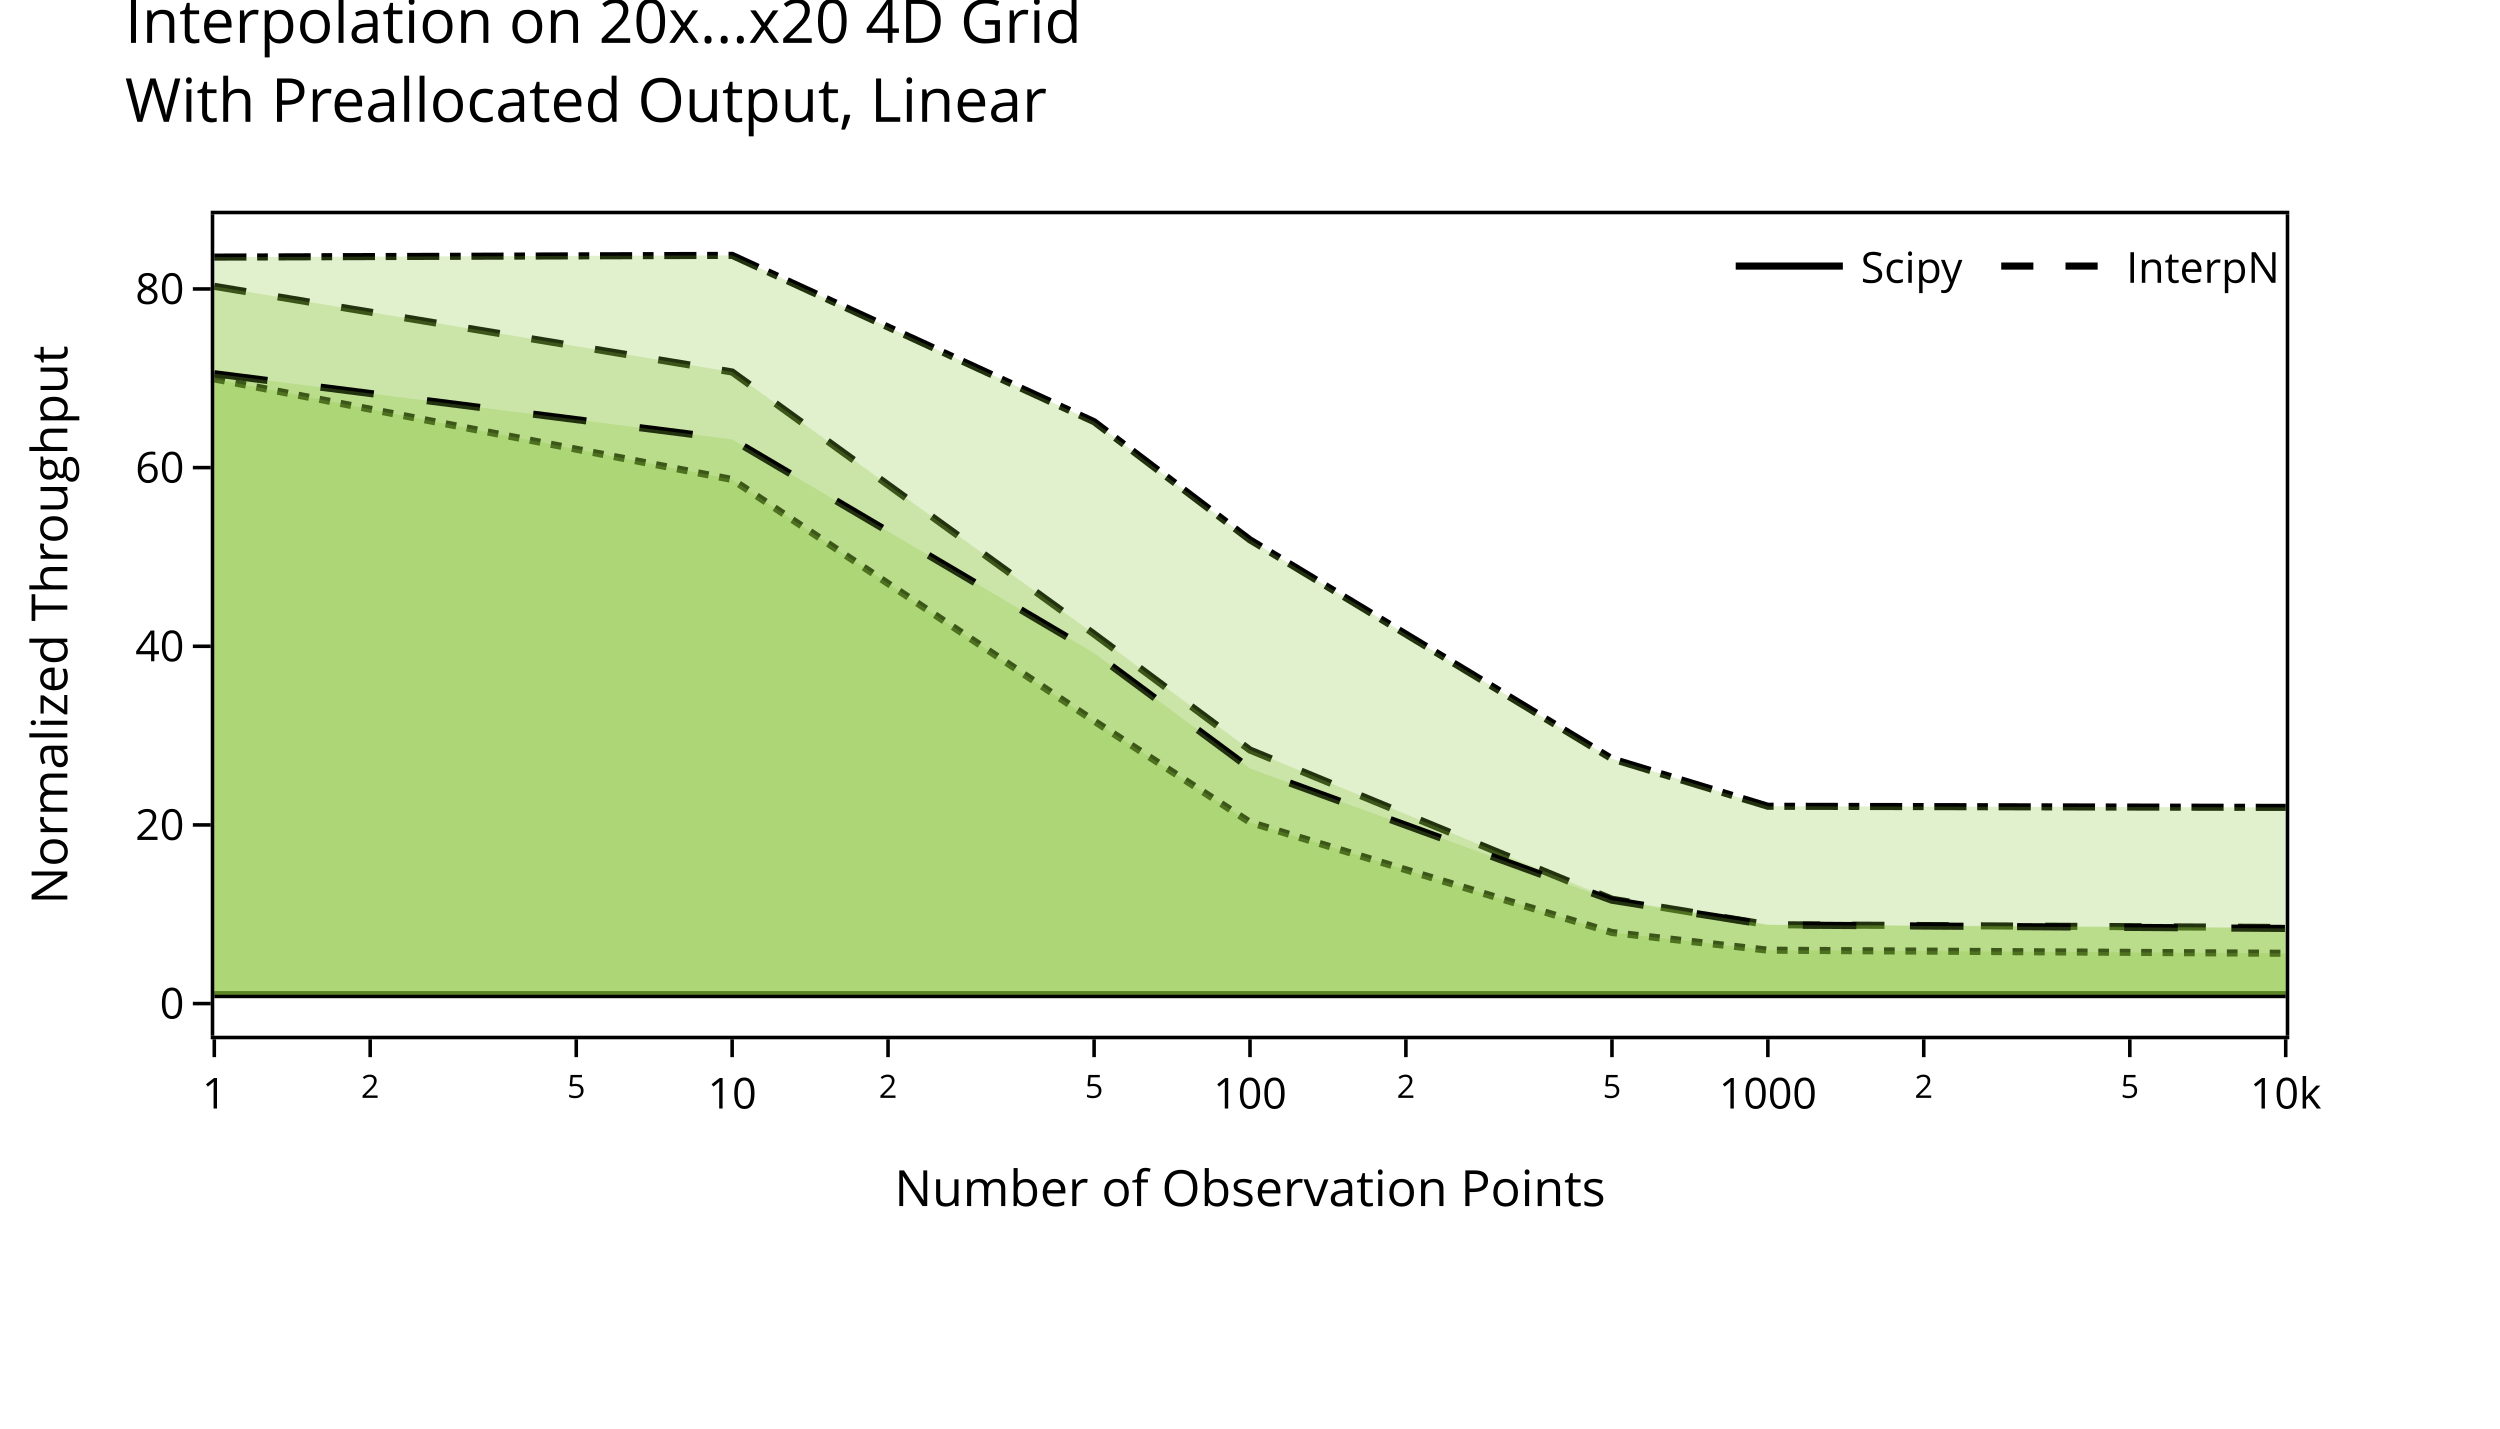
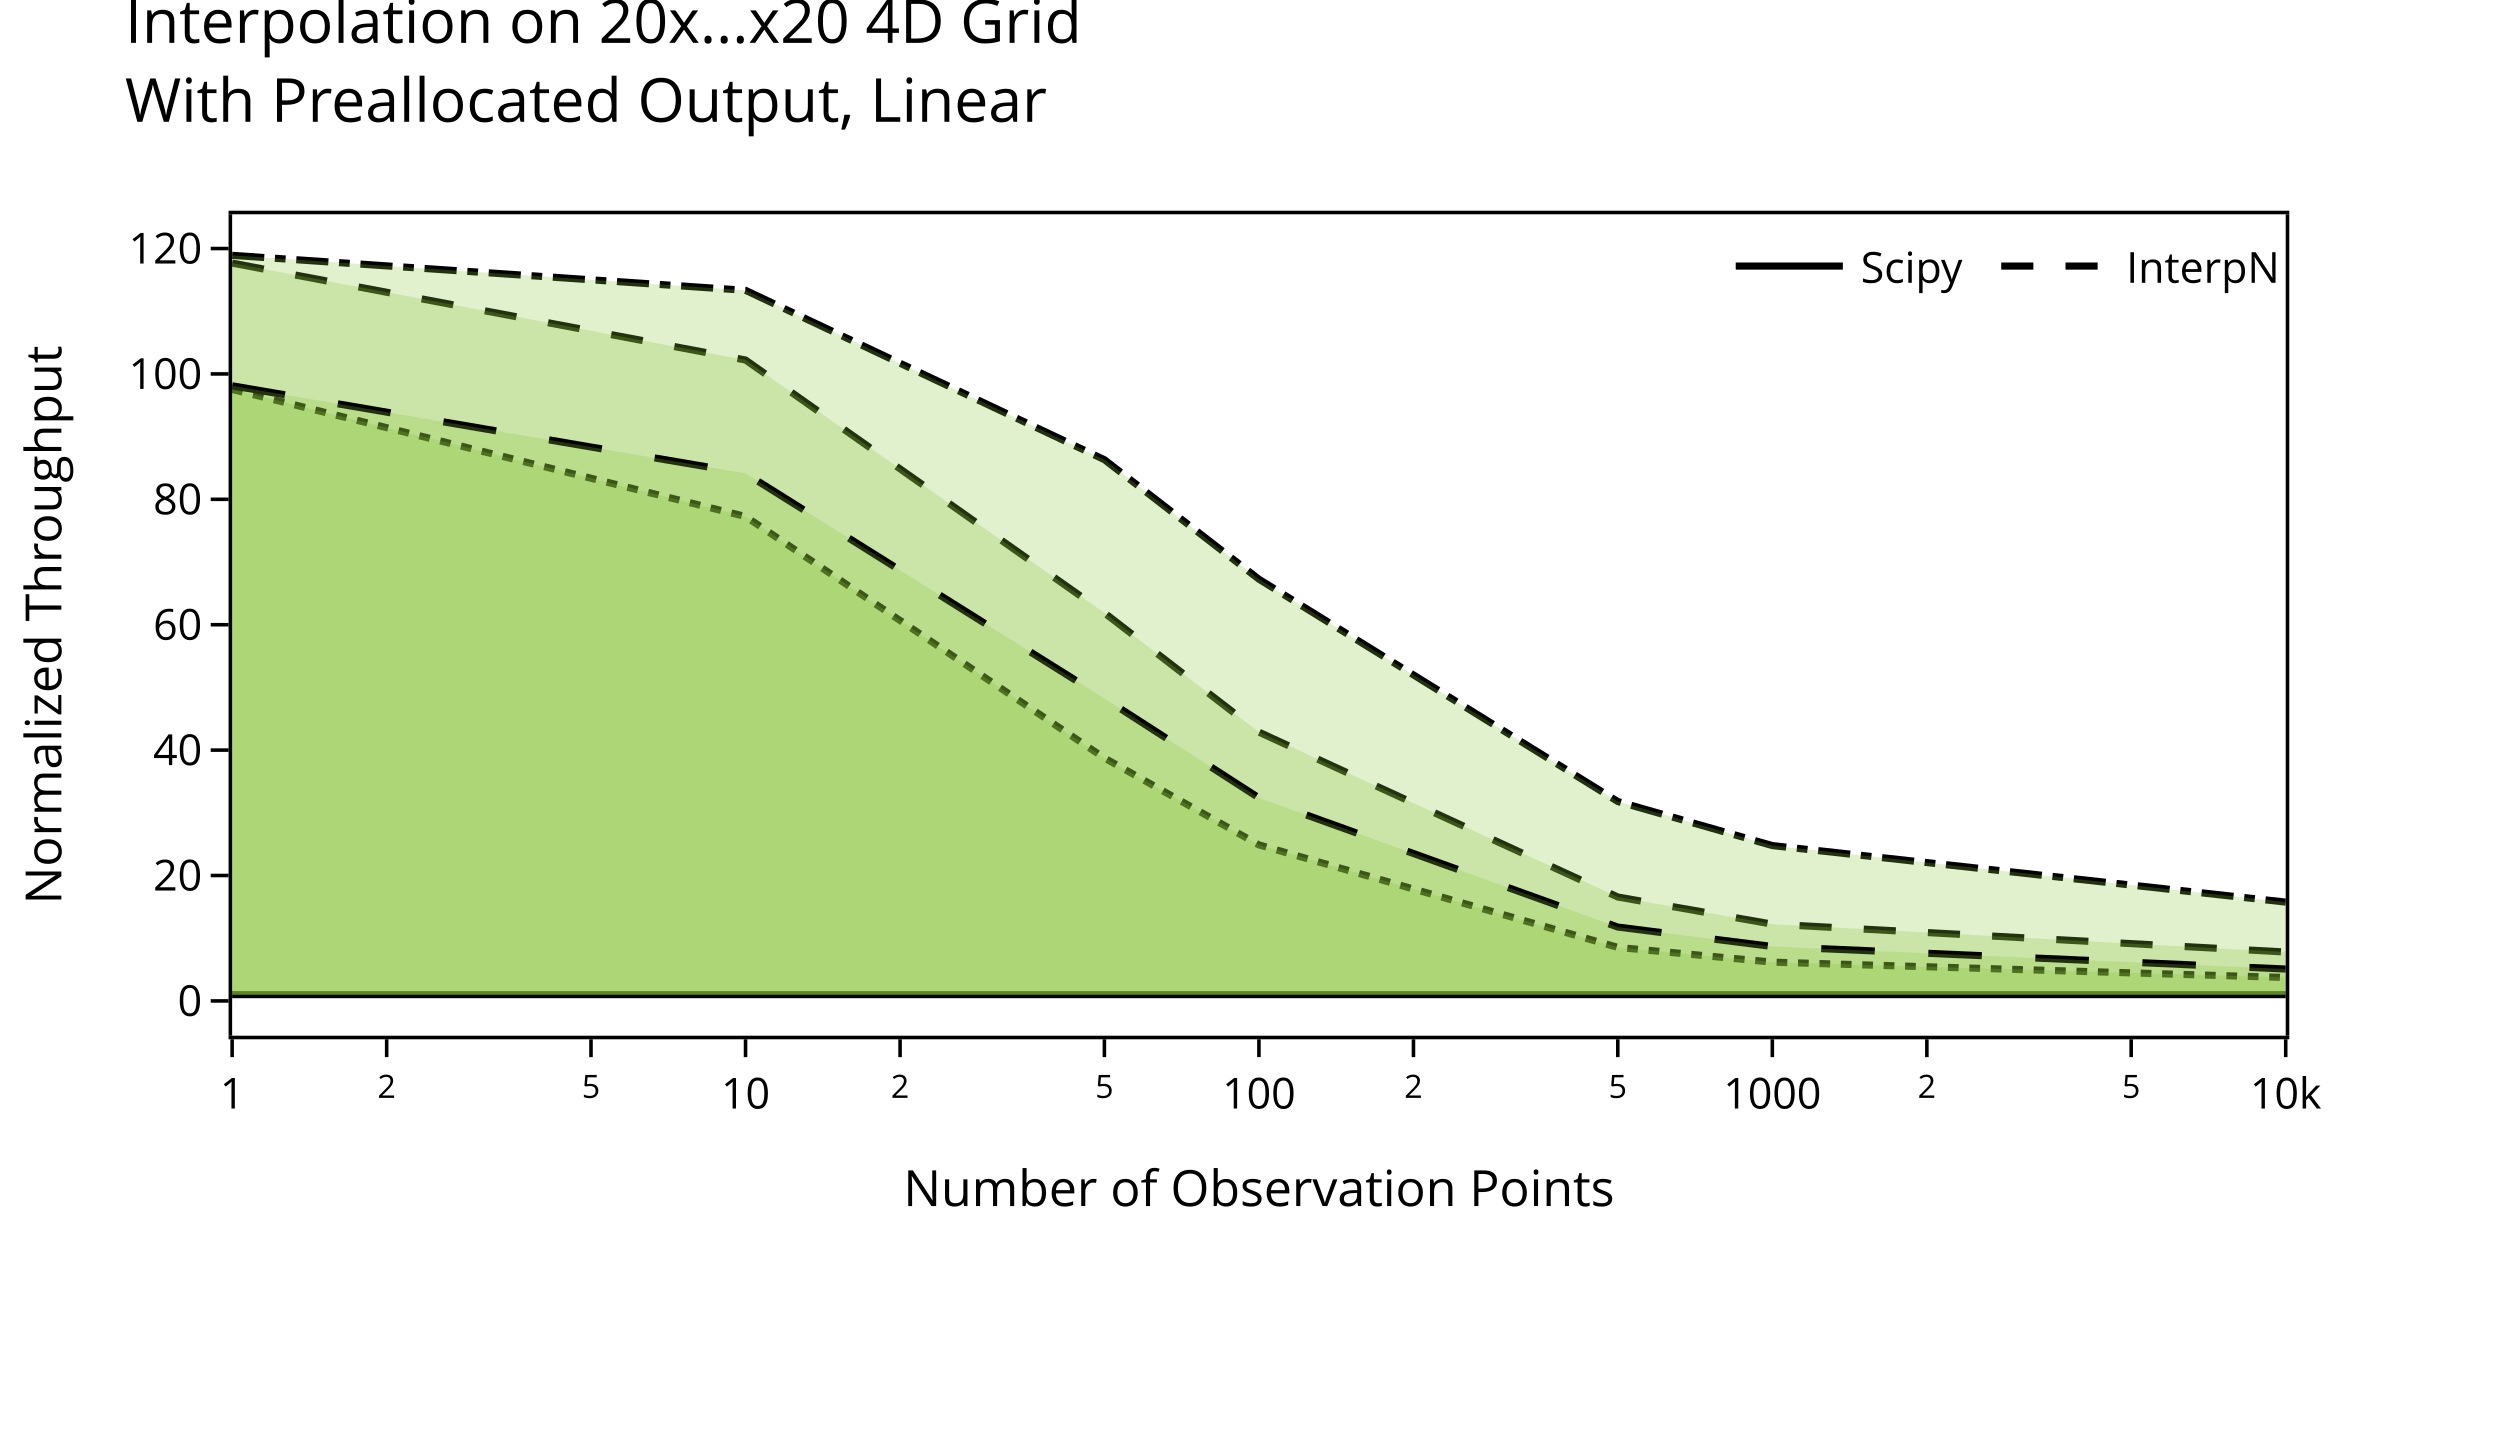
<svg xmlns="http://www.w3.org/2000/svg" class="main-svg" width="700" height="400" style="" viewBox="0 0 700 400">
  <rect x="0" y="0" width="700" height="400" style="fill: rgb(0, 0, 0); fill-opacity: 0;" />
-   <defs id="defs-977f2a">
+   <defs id="defs-97a264">
    <g class="clips">
-       <clipPath id="clip977f2axyplot" class="plotclip">
-         <rect width="580" height="230" />
+       <clipPath id="clip97a264xyplot" class="plotclip">
+         <rect width="575" height="230" />
      </clipPath>
-       <clipPath class="axesclip" id="clip977f2ax">
-         <rect x="60" y="0" width="580" height="400" />
+       <clipPath class="axesclip" id="clip97a264x">
+         <rect x="65" y="0" width="575" height="400" />
      </clipPath>
-       <clipPath class="axesclip" id="clip977f2ay">
+       <clipPath class="axesclip" id="clip97a264y">
        <rect x="0" y="60" width="700" height="230" />
      </clipPath>
-       <clipPath class="axesclip" id="clip977f2axy">
-         <rect x="60" y="60" width="580" height="230" />
+       <clipPath class="axesclip" id="clip97a264xy">
+         <rect x="65" y="60" width="575" height="230" />
      </clipPath>
    </g>
    <g class="gradients" />
    <g class="patterns" />
  </defs>
  <g class="bglayer">
-     <rect class="bg" x="60" y="60" width="580" height="230" style="fill: rgb(0, 0, 0); fill-opacity: 0; stroke-width: 0;" />
+     <rect class="bg" x="65" y="60" width="575" height="230" style="fill: rgb(0, 0, 0); fill-opacity: 0; stroke-width: 0;" />
  </g>
  <g class="layer-below">
    <g class="imagelayer" />
    <g class="shapelayer" />
  </g>
  <g class="cartesianlayer">
    <g class="subplot xy">
      <g class="layer-subplot">
        <g class="shapelayer" />
        <g class="imagelayer" />
      </g>
      <g class="minor-gridlayer">
        <g class="x" />
        <g class="y" />
      </g>
      <g class="gridlayer">
        <g class="x" />
        <g class="y" />
      </g>
      <g class="zerolinelayer" />
      <g class="layer-between">
        <g class="shapelayer" />
        <g class="imagelayer" />
      </g>
      <path class="xlines-below" />
      <path class="ylines-below" />
      <g class="overlines-below" />
      <g class="xaxislayer-below" />
      <g class="yaxislayer-below" />
      <g class="overaxes-below" />
      <g class="overplot">
-         <g class="xy" transform="translate(60,60)" clip-path="url(#clip977f2axyplot)">
+         <g class="xy" transform="translate(65,60)" clip-path="url(#clip97a264xyplot)">
          <g class="scatterlayer mlayer">
-             <g class="trace scatter trace9b2512" style="stroke-miterlimit: 2; opacity: 1;">
-               <g class="fills" />
-               <g class="errorbars" />
-               <g class="lines">
-                 <path class="js-line" d="M0,218.5L580,218.5" style="vector-effect: none; fill: none; stroke: rgb(0, 0, 0); stroke-opacity: 1; stroke-width: 2px; opacity: 1;" />
-               </g>
-               <g class="points" />
-               <g class="text" />
-             </g>
-             <g class="trace scatter trace6fdd3d" style="stroke-miterlimit: 2; opacity: 1;">
-               <g class="fills" />
-               <g class="errorbars" />
-               <g class="lines">
-                 <path class="js-line" d="M0,20.18L145,44.16L246.35,117.54L290,150.01L391.35,191.78L435,198.92L580,199.7" style="vector-effect: none; fill: none; stroke: rgb(0, 0, 0); stroke-opacity: 1; stroke-dasharray: 9px, 9px; stroke-width: 2px; opacity: 1;" />
-               </g>
-               <g class="points" />
-               <g class="text" />
-             </g>
-             <g class="trace scatter tracefc9146" style="stroke-miterlimit: 2; opacity: 1;">
+             <g class="trace scatter tracecf3f0a" style="stroke-miterlimit: 2; opacity: 1;">
+               <g class="fills" />
+               <g class="errorbars" />
+               <g class="lines">
+                 <path class="js-line" d="M0,218.5L575,218.5" style="vector-effect: none; fill: none; stroke: rgb(0, 0, 0); stroke-opacity: 1; stroke-width: 2px; opacity: 1;" />
+               </g>
+               <g class="points" />
+               <g class="text" />
+             </g>
+             <g class="trace scatter tracee11a5b" style="stroke-miterlimit: 2; opacity: 1;">
+               <g class="fills" />
+               <g class="errorbars" />
+               <g class="lines">
+                 <path class="js-line" d="M0,13.67L143.75,40.8L244.23,111.6L287.5,145L387.98,191.16L431.25,198.76L575,206.57" style="vector-effect: none; fill: none; stroke: rgb(0, 0, 0); stroke-opacity: 1; stroke-dasharray: 9px, 9px; stroke-width: 2px; opacity: 1;" />
+               </g>
+               <g class="points" />
+               <g class="text" />
+             </g>
+             <g class="trace scatter trace7597ea" style="stroke-miterlimit: 2; opacity: 1;">
              <g class="fills">
                <g>
-                   <path class="js-fill" d="M0,20.18L145,44.16L246.35,117.54L290,150.01L391.35,191.78L435,198.92L580,199.7L580,218.5L435,218.5L0,218.5Z" style="fill: rgb(139, 196, 59); fill-opacity: 0.25; stroke-width: 0;" />
+                   <path class="js-fill" d="M0,13.67L143.75,40.8L244.23,111.6L287.5,145L387.98,191.16L431.25,198.76L575,206.57L575,218.5L431.25,218.5L0,218.5Z" style="fill: rgb(139, 196, 59); fill-opacity: 0.25; stroke-width: 0;" />
                </g>
              </g>
              <g class="errorbars" />
              <g class="lines">
-                 <path class="js-line" d="M0,20.18L145,44.16L246.35,117.54L290,150.01L391.35,191.78L435,198.92L580,199.7L580,218.5L435,218.5L0,218.5" style="vector-effect: none; fill: none; stroke: rgb(0, 204, 150); stroke-opacity: 1; stroke-width: 0px; opacity: 1;" />
-               </g>
-               <g class="points" />
-               <g class="text" />
-             </g>
-             <g class="trace scatter traceb76a1d" style="stroke-miterlimit: 2; opacity: 1;">
-               <g class="fills" />
-               <g class="errorbars" />
-               <g class="lines">
-                 <path class="js-line" d="M0,46.09L145,74.26L246.35,141.89L290,170.25L391.35,201.1L435,206.05L580,206.92" style="vector-effect: none; fill: none; stroke: rgb(0, 0, 0); stroke-opacity: 1; stroke-dasharray: 3px, 3px; stroke-width: 2px; opacity: 1;" />
-               </g>
-               <g class="points" />
-               <g class="text" />
-             </g>
-             <g class="trace scatter trace02c95f" style="stroke-miterlimit: 2; opacity: 1;">
+                 <path class="js-line" d="M0,13.67L143.75,40.8L244.23,111.6L287.5,145L387.98,191.16L431.25,198.76L575,206.57L575,218.5L431.25,218.5L0,218.5" style="vector-effect: none; fill: none; stroke: rgb(0, 204, 150); stroke-opacity: 1; stroke-width: 0px; opacity: 1;" />
+               </g>
+               <g class="points" />
+               <g class="text" />
+             </g>
+             <g class="trace scatter trace10a3a9" style="stroke-miterlimit: 2; opacity: 1;">
+               <g class="fills" />
+               <g class="errorbars" />
+               <g class="lines">
+                 <path class="js-line" d="M0,49.04L143.75,84.62L244.23,152.24L287.5,176.57L387.98,205.26L431.25,209.4L575,213.7" style="vector-effect: none; fill: none; stroke: rgb(0, 0, 0); stroke-opacity: 1; stroke-dasharray: 3px, 3px; stroke-width: 2px; opacity: 1;" />
+               </g>
+               <g class="points" />
+               <g class="text" />
+             </g>
+             <g class="trace scatter trace38a19e" style="stroke-miterlimit: 2; opacity: 1;">
              <g class="fills">
                <g>
-                   <path class="js-fill" d="M0,46.09L145,74.26L246.35,141.89L290,170.25L391.35,201.1L435,206.05L580,206.92L580,218.5L435,218.5L0,218.5Z" style="fill: rgb(139, 196, 59); fill-opacity: 0.25; stroke-width: 0;" />
+                   <path class="js-fill" d="M0,49.04L143.75,84.62L244.23,152.24L287.5,176.57L387.98,205.26L431.25,209.4L575,213.7L575,218.5L431.25,218.5L0,218.5Z" style="fill: rgb(139, 196, 59); fill-opacity: 0.25; stroke-width: 0;" />
                </g>
              </g>
              <g class="errorbars" />
              <g class="lines">
-                 <path class="js-line" d="M0,46.09L145,74.26L246.35,141.89L290,170.25L391.35,201.1L435,206.05L580,206.92L580,218.5L435,218.5L0,218.5" style="vector-effect: none; fill: none; stroke: rgb(255, 161, 90); stroke-opacity: 1; stroke-width: 0px; opacity: 1;" />
-               </g>
-               <g class="points" />
-               <g class="text" />
-             </g>
-             <g class="trace scatter traced31790" style="stroke-miterlimit: 2; opacity: 1;">
-               <g class="fills" />
-               <g class="errorbars" />
-               <g class="lines">
-                 <path class="js-line" d="M0,11.99L145,11.5L246.35,58.08L290,91.16L391.35,152.47L435,165.75L580,166.07" style="vector-effect: none; fill: none; stroke: rgb(0, 0, 0); stroke-opacity: 1; stroke-dasharray: 9px, 3px, 3px, 3px; stroke-width: 2px; opacity: 1;" />
-               </g>
-               <g class="points" />
-               <g class="text" />
-             </g>
-             <g class="trace scatter trace260233" style="stroke-miterlimit: 2; opacity: 1;">
+                 <path class="js-line" d="M0,49.04L143.75,84.62L244.23,152.24L287.5,176.57L387.98,205.26L431.25,209.4L575,213.7L575,218.5L431.25,218.5L0,218.5" style="vector-effect: none; fill: none; stroke: rgb(255, 161, 90); stroke-opacity: 1; stroke-width: 0px; opacity: 1;" />
+               </g>
+               <g class="points" />
+               <g class="text" />
+             </g>
+             <g class="trace scatter traceb1a1ba" style="stroke-miterlimit: 2; opacity: 1;">
+               <g class="fills" />
+               <g class="errorbars" />
+               <g class="lines">
+                 <path class="js-line" d="M0,11.5L143.75,21.29L244.23,68.71L287.5,102.18L387.98,164.42L431.25,176.76L575,192.59" style="vector-effect: none; fill: none; stroke: rgb(0, 0, 0); stroke-opacity: 1; stroke-dasharray: 9px, 3px, 3px, 3px; stroke-width: 2px; opacity: 1;" />
+               </g>
+               <g class="points" />
+               <g class="text" />
+             </g>
+             <g class="trace scatter trace8bfd87" style="stroke-miterlimit: 2; opacity: 1;">
              <g class="fills">
                <g>
-                   <path class="js-fill" d="M0,11.99L145,11.5L246.35,58.08L290,91.16L391.35,152.47L435,165.75L580,166.07L580,218.5L435,218.5L0,218.5Z" style="fill: rgb(139, 196, 59); fill-opacity: 0.25; stroke-width: 0;" />
+                   <path class="js-fill" d="M0,11.5L143.75,21.29L244.23,68.71L287.5,102.18L387.98,164.42L431.25,176.76L575,192.59L575,218.5L431.25,218.5L0,218.5Z" style="fill: rgb(139, 196, 59); fill-opacity: 0.25; stroke-width: 0;" />
                </g>
              </g>
              <g class="errorbars" />
              <g class="lines">
-                 <path class="js-line" d="M0,11.99L145,11.5L246.35,58.08L290,91.16L391.35,152.47L435,165.75L580,166.07L580,218.5L435,218.5L0,218.5" style="vector-effect: none; fill: none; stroke: rgb(255, 102, 146); stroke-opacity: 1; stroke-width: 0px; opacity: 1;" />
-               </g>
-               <g class="points" />
-               <g class="text" />
-             </g>
-             <g class="trace scatter trace565fe4" style="stroke-miterlimit: 2; opacity: 1;">
-               <g class="fills" />
-               <g class="errorbars" />
-               <g class="lines">
-                 <path class="js-line" d="M0,44.64L145,63.04L246.35,122.85L290,155.19L391.35,192.07L435,198.99L580,199.96" style="vector-effect: none; fill: none; stroke: rgb(0, 0, 0); stroke-opacity: 1; stroke-dasharray: 15px, 15px; stroke-width: 2px; opacity: 1;" />
-               </g>
-               <g class="points" />
-               <g class="text" />
-             </g>
-             <g class="trace scatter tracec9ec64" style="stroke-miterlimit: 2; opacity: 1;">
+                 <path class="js-line" d="M0,11.5L143.75,21.29L244.23,68.71L287.5,102.18L387.98,164.42L431.25,176.76L575,192.59L575,218.5L431.25,218.5L0,218.5" style="vector-effect: none; fill: none; stroke: rgb(255, 102, 146); stroke-opacity: 1; stroke-width: 0px; opacity: 1;" />
+               </g>
+               <g class="points" />
+               <g class="text" />
+             </g>
+             <g class="trace scatter tracebc4233" style="stroke-miterlimit: 2; opacity: 1;">
+               <g class="fills" />
+               <g class="errorbars" />
+               <g class="lines">
+                 <path class="js-line" d="M0,48.02L143.75,72.56L244.23,135.54L287.5,163.41L387.98,199.58L431.25,205.02L575,211.33" style="vector-effect: none; fill: none; stroke: rgb(0, 0, 0); stroke-opacity: 1; stroke-dasharray: 15px, 15px; stroke-width: 2px; opacity: 1;" />
+               </g>
+               <g class="points" />
+               <g class="text" />
+             </g>
+             <g class="trace scatter tracef66960" style="stroke-miterlimit: 2; opacity: 1;">
              <g class="fills">
                <g>
-                   <path class="js-fill" d="M0,44.64L145,63.04L246.35,122.85L290,155.19L391.35,192.07L435,198.99L580,199.96L580,218.5L435,218.5L0,218.5Z" style="fill: rgb(139, 196, 59); fill-opacity: 0.25; stroke-width: 0;" />
+                   <path class="js-fill" d="M0,48.02L143.75,72.56L244.23,135.54L287.5,163.41L387.98,199.58L431.25,205.02L575,211.33L575,218.5L431.25,218.5L0,218.5Z" style="fill: rgb(139, 196, 59); fill-opacity: 0.25; stroke-width: 0;" />
                </g>
              </g>
              <g class="errorbars" />
              <g class="lines">
-                 <path class="js-line" d="M0,44.64L145,63.04L246.35,122.85L290,155.19L391.35,192.07L435,198.99L580,199.96L580,218.5L435,218.5L0,218.5" style="vector-effect: none; fill: none; stroke: rgb(255, 151, 255); stroke-opacity: 1; stroke-width: 0px; opacity: 1;" />
+                 <path class="js-line" d="M0,48.02L143.75,72.56L244.23,135.54L287.5,163.41L387.98,199.58L431.25,205.02L575,211.33L575,218.5L431.25,218.5L0,218.5" style="vector-effect: none; fill: none; stroke: rgb(255, 151, 255); stroke-opacity: 1; stroke-width: 0px; opacity: 1;" />
              </g>
              <g class="points" />
              <g class="text" />
            </g>
          </g>
        </g>
      </g>
-       <path class="xlines-above crisp" d="M59,290.5H641M59,59.5H641" style="fill: none; stroke-width: 1px; stroke: rgb(0, 0, 0); stroke-opacity: 1;" />
-       <path class="ylines-above crisp" d="M59.5,60V290M640.5,60V290" style="fill: none; stroke-width: 1px; stroke: rgb(0, 0, 0); stroke-opacity: 1;" />
+       <path class="xlines-above crisp" d="M64,290.5H641M64,59.5H641" style="fill: none; stroke-width: 1px; stroke: rgb(0, 0, 0); stroke-opacity: 1;" />
+       <path class="ylines-above crisp" d="M64.5,60V290M640.5,60V290" style="fill: none; stroke-width: 1px; stroke: rgb(0, 0, 0); stroke-opacity: 1;" />
      <g class="overlines-above" />
      <g class="xaxislayer-above">
-         <path class="xtick ticks crisp" d="M0,291v5" transform="translate(60,0)" style="stroke: rgb(0, 0, 0); stroke-opacity: 1; stroke-width: 1px;" />
-         <path class="xtick ticks crisp" d="M0,291v5" transform="translate(103.65,0)" style="stroke: rgb(0, 0, 0); stroke-opacity: 1; stroke-width: 1px;" />
-         <path class="xtick ticks crisp" d="M0,291v5" transform="translate(161.35,0)" style="stroke: rgb(0, 0, 0); stroke-opacity: 1; stroke-width: 1px;" />
-         <path class="xtick ticks crisp" d="M0,291v5" transform="translate(205,0)" style="stroke: rgb(0, 0, 0); stroke-opacity: 1; stroke-width: 1px;" />
-         <path class="xtick ticks crisp" d="M0,291v5" transform="translate(248.65,0)" style="stroke: rgb(0, 0, 0); stroke-opacity: 1; stroke-width: 1px;" />
-         <path class="xtick ticks crisp" d="M0,291v5" transform="translate(306.35,0)" style="stroke: rgb(0, 0, 0); stroke-opacity: 1; stroke-width: 1px;" />
-         <path class="xtick ticks crisp" d="M0,291v5" transform="translate(350,0)" style="stroke: rgb(0, 0, 0); stroke-opacity: 1; stroke-width: 1px;" />
-         <path class="xtick ticks crisp" d="M0,291v5" transform="translate(393.65,0)" style="stroke: rgb(0, 0, 0); stroke-opacity: 1; stroke-width: 1px;" />
-         <path class="xtick ticks crisp" d="M0,291v5" transform="translate(451.35,0)" style="stroke: rgb(0, 0, 0); stroke-opacity: 1; stroke-width: 1px;" />
-         <path class="xtick ticks crisp" d="M0,291v5" transform="translate(495,0)" style="stroke: rgb(0, 0, 0); stroke-opacity: 1; stroke-width: 1px;" />
-         <path class="xtick ticks crisp" d="M0,291v5" transform="translate(538.65,0)" style="stroke: rgb(0, 0, 0); stroke-opacity: 1; stroke-width: 1px;" />
-         <path class="xtick ticks crisp" d="M0,291v5" transform="translate(596.35,0)" style="stroke: rgb(0, 0, 0); stroke-opacity: 1; stroke-width: 1px;" />
+         <path class="xtick ticks crisp" d="M0,291v5" transform="translate(65,0)" style="stroke: rgb(0, 0, 0); stroke-opacity: 1; stroke-width: 1px;" />
+         <path class="xtick ticks crisp" d="M0,291v5" transform="translate(108.27,0)" style="stroke: rgb(0, 0, 0); stroke-opacity: 1; stroke-width: 1px;" />
+         <path class="xtick ticks crisp" d="M0,291v5" transform="translate(165.48,0)" style="stroke: rgb(0, 0, 0); stroke-opacity: 1; stroke-width: 1px;" />
+         <path class="xtick ticks crisp" d="M0,291v5" transform="translate(208.75,0)" style="stroke: rgb(0, 0, 0); stroke-opacity: 1; stroke-width: 1px;" />
+         <path class="xtick ticks crisp" d="M0,291v5" transform="translate(252.02,0)" style="stroke: rgb(0, 0, 0); stroke-opacity: 1; stroke-width: 1px;" />
+         <path class="xtick ticks crisp" d="M0,291v5" transform="translate(309.23,0)" style="stroke: rgb(0, 0, 0); stroke-opacity: 1; stroke-width: 1px;" />
+         <path class="xtick ticks crisp" d="M0,291v5" transform="translate(352.5,0)" style="stroke: rgb(0, 0, 0); stroke-opacity: 1; stroke-width: 1px;" />
+         <path class="xtick ticks crisp" d="M0,291v5" transform="translate(395.77,0)" style="stroke: rgb(0, 0, 0); stroke-opacity: 1; stroke-width: 1px;" />
+         <path class="xtick ticks crisp" d="M0,291v5" transform="translate(452.98,0)" style="stroke: rgb(0, 0, 0); stroke-opacity: 1; stroke-width: 1px;" />
+         <path class="xtick ticks crisp" d="M0,291v5" transform="translate(496.25,0)" style="stroke: rgb(0, 0, 0); stroke-opacity: 1; stroke-width: 1px;" />
+         <path class="xtick ticks crisp" d="M0,291v5" transform="translate(539.52,0)" style="stroke: rgb(0, 0, 0); stroke-opacity: 1; stroke-width: 1px;" />
+         <path class="xtick ticks crisp" d="M0,291v5" transform="translate(596.73,0)" style="stroke: rgb(0, 0, 0); stroke-opacity: 1; stroke-width: 1px;" />
        <path class="xtick ticks crisp" d="M0,291v5" transform="translate(640,0)" style="stroke: rgb(0, 0, 0); stroke-opacity: 1; stroke-width: 1px;" />
        <g class="xtick">
-           <text text-anchor="middle" x="0" y="310.4" transform="translate(60,0)" style="font-family: 'Open Sans', verdana, arial, sans-serif; font-size: 12px; fill: rgb(0, 0, 0); fill-opacity: 1; white-space: pre; opacity: 1;">1</text>
-         </g>
-         <g class="xtick">
-           <text text-anchor="middle" x="0" y="307.4" style="font-family: 'Open Sans', verdana, arial, sans-serif; font-size: 9px; fill: rgb(0, 0, 0); fill-opacity: 1; white-space: pre; opacity: 1;" transform="translate(103.65,0)">2</text>
-         </g>
-         <g class="xtick">
-           <text text-anchor="middle" x="0" y="307.4" style="font-family: 'Open Sans', verdana, arial, sans-serif; font-size: 9px; fill: rgb(0, 0, 0); fill-opacity: 1; white-space: pre; opacity: 1;" transform="translate(161.35,0)">5</text>
-         </g>
-         <g class="xtick">
-           <text text-anchor="middle" x="0" y="310.4" style="font-family: 'Open Sans', verdana, arial, sans-serif; font-size: 12px; fill: rgb(0, 0, 0); fill-opacity: 1; white-space: pre; opacity: 1;" transform="translate(205,0)">10</text>
-         </g>
-         <g class="xtick">
-           <text text-anchor="middle" x="0" y="307.4" style="font-family: 'Open Sans', verdana, arial, sans-serif; font-size: 9px; fill: rgb(0, 0, 0); fill-opacity: 1; white-space: pre; opacity: 1;" transform="translate(248.65,0)">2</text>
-         </g>
-         <g class="xtick">
-           <text text-anchor="middle" x="0" y="307.4" style="font-family: 'Open Sans', verdana, arial, sans-serif; font-size: 9px; fill: rgb(0, 0, 0); fill-opacity: 1; white-space: pre; opacity: 1;" transform="translate(306.35,0)">5</text>
-         </g>
-         <g class="xtick">
-           <text text-anchor="middle" x="0" y="310.4" style="font-family: 'Open Sans', verdana, arial, sans-serif; font-size: 12px; fill: rgb(0, 0, 0); fill-opacity: 1; white-space: pre; opacity: 1;" transform="translate(350,0)">100</text>
-         </g>
-         <g class="xtick">
-           <text text-anchor="middle" x="0" y="307.4" style="font-family: 'Open Sans', verdana, arial, sans-serif; font-size: 9px; fill: rgb(0, 0, 0); fill-opacity: 1; white-space: pre; opacity: 1;" transform="translate(393.65,0)">2</text>
-         </g>
-         <g class="xtick">
-           <text text-anchor="middle" x="0" y="307.4" style="font-family: 'Open Sans', verdana, arial, sans-serif; font-size: 9px; fill: rgb(0, 0, 0); fill-opacity: 1; white-space: pre; opacity: 1;" transform="translate(451.35,0)">5</text>
-         </g>
-         <g class="xtick">
-           <text text-anchor="middle" x="0" y="310.4" style="font-family: 'Open Sans', verdana, arial, sans-serif; font-size: 12px; fill: rgb(0, 0, 0); fill-opacity: 1; white-space: pre; opacity: 1;" transform="translate(495,0)">1000</text>
-         </g>
-         <g class="xtick">
-           <text text-anchor="middle" x="0" y="307.4" style="font-family: 'Open Sans', verdana, arial, sans-serif; font-size: 9px; fill: rgb(0, 0, 0); fill-opacity: 1; white-space: pre; opacity: 1;" transform="translate(538.65,0)">2</text>
-         </g>
-         <g class="xtick">
-           <text text-anchor="middle" x="0" y="307.4" style="font-family: 'Open Sans', verdana, arial, sans-serif; font-size: 9px; fill: rgb(0, 0, 0); fill-opacity: 1; white-space: pre; opacity: 1;" transform="translate(596.35,0)">5</text>
+           <text text-anchor="middle" x="0" y="310.4" transform="translate(65,0)" style="font-family: 'Open Sans', verdana, arial, sans-serif; font-size: 12px; fill: rgb(0, 0, 0); fill-opacity: 1; white-space: pre; opacity: 1;">1</text>
+         </g>
+         <g class="xtick">
+           <text text-anchor="middle" x="0" y="307.4" style="font-family: 'Open Sans', verdana, arial, sans-serif; font-size: 9px; fill: rgb(0, 0, 0); fill-opacity: 1; white-space: pre; opacity: 1;" transform="translate(108.27,0)">2</text>
+         </g>
+         <g class="xtick">
+           <text text-anchor="middle" x="0" y="307.4" style="font-family: 'Open Sans', verdana, arial, sans-serif; font-size: 9px; fill: rgb(0, 0, 0); fill-opacity: 1; white-space: pre; opacity: 1;" transform="translate(165.48,0)">5</text>
+         </g>
+         <g class="xtick">
+           <text text-anchor="middle" x="0" y="310.4" style="font-family: 'Open Sans', verdana, arial, sans-serif; font-size: 12px; fill: rgb(0, 0, 0); fill-opacity: 1; white-space: pre; opacity: 1;" transform="translate(208.75,0)">10</text>
+         </g>
+         <g class="xtick">
+           <text text-anchor="middle" x="0" y="307.4" style="font-family: 'Open Sans', verdana, arial, sans-serif; font-size: 9px; fill: rgb(0, 0, 0); fill-opacity: 1; white-space: pre; opacity: 1;" transform="translate(252.02,0)">2</text>
+         </g>
+         <g class="xtick">
+           <text text-anchor="middle" x="0" y="307.4" style="font-family: 'Open Sans', verdana, arial, sans-serif; font-size: 9px; fill: rgb(0, 0, 0); fill-opacity: 1; white-space: pre; opacity: 1;" transform="translate(309.23,0)">5</text>
+         </g>
+         <g class="xtick">
+           <text text-anchor="middle" x="0" y="310.4" style="font-family: 'Open Sans', verdana, arial, sans-serif; font-size: 12px; fill: rgb(0, 0, 0); fill-opacity: 1; white-space: pre; opacity: 1;" transform="translate(352.5,0)">100</text>
+         </g>
+         <g class="xtick">
+           <text text-anchor="middle" x="0" y="307.4" style="font-family: 'Open Sans', verdana, arial, sans-serif; font-size: 9px; fill: rgb(0, 0, 0); fill-opacity: 1; white-space: pre; opacity: 1;" transform="translate(395.77,0)">2</text>
+         </g>
+         <g class="xtick">
+           <text text-anchor="middle" x="0" y="307.4" style="font-family: 'Open Sans', verdana, arial, sans-serif; font-size: 9px; fill: rgb(0, 0, 0); fill-opacity: 1; white-space: pre; opacity: 1;" transform="translate(452.98,0)">5</text>
+         </g>
+         <g class="xtick">
+           <text text-anchor="middle" x="0" y="310.4" style="font-family: 'Open Sans', verdana, arial, sans-serif; font-size: 12px; fill: rgb(0, 0, 0); fill-opacity: 1; white-space: pre; opacity: 1;" transform="translate(496.25,0)">1000</text>
+         </g>
+         <g class="xtick">
+           <text text-anchor="middle" x="0" y="307.4" style="font-family: 'Open Sans', verdana, arial, sans-serif; font-size: 9px; fill: rgb(0, 0, 0); fill-opacity: 1; white-space: pre; opacity: 1;" transform="translate(539.52,0)">2</text>
+         </g>
+         <g class="xtick">
+           <text text-anchor="middle" x="0" y="307.4" style="font-family: 'Open Sans', verdana, arial, sans-serif; font-size: 9px; fill: rgb(0, 0, 0); fill-opacity: 1; white-space: pre; opacity: 1;" transform="translate(596.73,0)">5</text>
        </g>
        <g class="xtick">
          <text text-anchor="middle" x="0" y="310.4" style="font-family: 'Open Sans', verdana, arial, sans-serif; font-size: 12px; fill: rgb(0, 0, 0); fill-opacity: 1; white-space: pre; opacity: 1;" transform="translate(640,0)">10k</text>
        </g>
      </g>
      <g class="yaxislayer-above">
-         <path class="ytick ticks crisp" d="M59,0h-5" transform="translate(0,281)" style="stroke: rgb(0, 0, 0); stroke-opacity: 1; stroke-width: 1px;" />
-         <path class="ytick ticks crisp" d="M59,0h-5" transform="translate(0,230.98)" style="stroke: rgb(0, 0, 0); stroke-opacity: 1; stroke-width: 1px;" />
-         <path class="ytick ticks crisp" d="M59,0h-5" transform="translate(0,180.96)" style="stroke: rgb(0, 0, 0); stroke-opacity: 1; stroke-width: 1px;" />
-         <path class="ytick ticks crisp" d="M59,0h-5" transform="translate(0,130.93)" style="stroke: rgb(0, 0, 0); stroke-opacity: 1; stroke-width: 1px;" />
-         <path class="ytick ticks crisp" d="M59,0h-5" transform="translate(0,80.91)" style="stroke: rgb(0, 0, 0); stroke-opacity: 1; stroke-width: 1px;" />
-         <g class="ytick">
-           <text text-anchor="end" x="51.6" y="4.2" transform="translate(0,281)" style="font-family: 'Open Sans', verdana, arial, sans-serif; font-size: 12px; fill: rgb(0, 0, 0); fill-opacity: 1; white-space: pre; opacity: 1;">0</text>
-         </g>
-         <g class="ytick">
-           <text text-anchor="end" x="51.6" y="4.2" style="font-family: 'Open Sans', verdana, arial, sans-serif; font-size: 12px; fill: rgb(0, 0, 0); fill-opacity: 1; white-space: pre; opacity: 1;" transform="translate(0,230.98)">20</text>
-         </g>
-         <g class="ytick">
-           <text text-anchor="end" x="51.6" y="4.2" style="font-family: 'Open Sans', verdana, arial, sans-serif; font-size: 12px; fill: rgb(0, 0, 0); fill-opacity: 1; white-space: pre; opacity: 1;" transform="translate(0,180.96)">40</text>
-         </g>
-         <g class="ytick">
-           <text text-anchor="end" x="51.6" y="4.2" style="font-family: 'Open Sans', verdana, arial, sans-serif; font-size: 12px; fill: rgb(0, 0, 0); fill-opacity: 1; white-space: pre; opacity: 1;" transform="translate(0,130.93)">60</text>
-         </g>
-         <g class="ytick">
-           <text text-anchor="end" x="51.6" y="4.2" style="font-family: 'Open Sans', verdana, arial, sans-serif; font-size: 12px; fill: rgb(0, 0, 0); fill-opacity: 1; white-space: pre; opacity: 1;" transform="translate(0,80.91)">80</text>
+         <path class="ytick ticks crisp" d="M64,0h-5" transform="translate(0,280.26)" style="stroke: rgb(0, 0, 0); stroke-opacity: 1; stroke-width: 1px;" />
+         <path class="ytick ticks crisp" d="M64,0h-5" transform="translate(0,245.14)" style="stroke: rgb(0, 0, 0); stroke-opacity: 1; stroke-width: 1px;" />
+         <path class="ytick ticks crisp" d="M64,0h-5" transform="translate(0,210.03)" style="stroke: rgb(0, 0, 0); stroke-opacity: 1; stroke-width: 1px;" />
+         <path class="ytick ticks crisp" d="M64,0h-5" transform="translate(0,174.92)" style="stroke: rgb(0, 0, 0); stroke-opacity: 1; stroke-width: 1px;" />
+         <path class="ytick ticks crisp" d="M64,0h-5" transform="translate(0,139.81)" style="stroke: rgb(0, 0, 0); stroke-opacity: 1; stroke-width: 1px;" />
+         <path class="ytick ticks crisp" d="M64,0h-5" transform="translate(0,104.7)" style="stroke: rgb(0, 0, 0); stroke-opacity: 1; stroke-width: 1px;" />
+         <path class="ytick ticks crisp" d="M64,0h-5" transform="translate(0,69.59)" style="stroke: rgb(0, 0, 0); stroke-opacity: 1; stroke-width: 1px;" />
+         <g class="ytick">
+           <text text-anchor="end" x="56.6" y="4.2" transform="translate(0,280.26)" style="font-family: 'Open Sans', verdana, arial, sans-serif; font-size: 12px; fill: rgb(0, 0, 0); fill-opacity: 1; white-space: pre; opacity: 1;">0</text>
+         </g>
+         <g class="ytick">
+           <text text-anchor="end" x="56.6" y="4.2" style="font-family: 'Open Sans', verdana, arial, sans-serif; font-size: 12px; fill: rgb(0, 0, 0); fill-opacity: 1; white-space: pre; opacity: 1;" transform="translate(0,245.14)">20</text>
+         </g>
+         <g class="ytick">
+           <text text-anchor="end" x="56.6" y="4.2" style="font-family: 'Open Sans', verdana, arial, sans-serif; font-size: 12px; fill: rgb(0, 0, 0); fill-opacity: 1; white-space: pre; opacity: 1;" transform="translate(0,210.03)">40</text>
+         </g>
+         <g class="ytick">
+           <text text-anchor="end" x="56.6" y="4.2" style="font-family: 'Open Sans', verdana, arial, sans-serif; font-size: 12px; fill: rgb(0, 0, 0); fill-opacity: 1; white-space: pre; opacity: 1;" transform="translate(0,174.92)">60</text>
+         </g>
+         <g class="ytick">
+           <text text-anchor="end" x="56.6" y="4.2" style="font-family: 'Open Sans', verdana, arial, sans-serif; font-size: 12px; fill: rgb(0, 0, 0); fill-opacity: 1; white-space: pre; opacity: 1;" transform="translate(0,139.81)">80</text>
+         </g>
+         <g class="ytick">
+           <text text-anchor="end" x="56.6" y="4.2" style="font-family: 'Open Sans', verdana, arial, sans-serif; font-size: 12px; fill: rgb(0, 0, 0); fill-opacity: 1; white-space: pre; opacity: 1;" transform="translate(0,104.7)">100</text>
+         </g>
+         <g class="ytick">
+           <text text-anchor="end" x="56.6" y="4.2" style="font-family: 'Open Sans', verdana, arial, sans-serif; font-size: 12px; fill: rgb(0, 0, 0); fill-opacity: 1; white-space: pre; opacity: 1;" transform="translate(0,69.59)">120</text>
        </g>
      </g>
      <g class="overaxes-above" />
    </g>
  </g>
  <g class="polarlayer" />
  <g class="smithlayer" />
  <g class="ternarylayer" />
  <g class="geolayer" />
  <g class="funnelarealayer" />
  <g class="pielayer" />
  <g class="iciclelayer" />
  <g class="treemaplayer" />
  <g class="sunburstlayer" />
  <g class="glimages" />
-   <defs id="topdefs-977f2a">
+   <defs id="topdefs-97a264">
    <g class="clips" />
-     <clipPath id="legend977f2a">
+     <clipPath id="legend97a264">
      <rect width="159" height="29" x="0" y="0" />
    </clipPath>
  </defs>
  <g class="layer-above">
    <g class="imagelayer" />
    <g class="shapelayer" />
  </g>
  <g class="infolayer">
    <g class="legend" pointer-events="all" transform="translate(481,60)">
      <rect class="bg" shape-rendering="crispEdges" style="stroke: rgb(68, 68, 68); stroke-opacity: 1; fill: rgb(0, 0, 0); fill-opacity: 0; stroke-width: 0px;" width="159" height="29" x="0" y="0" />
-       <g class="scrollbox" transform="" clip-path="url(#legend977f2a)">
+       <g class="scrollbox" transform="" clip-path="url(#legend97a264)">
        <g class="groups">
          <g class="traces" transform="translate(0,14.5)" style="opacity: 1;">
            <text class="legendtext" text-anchor="start" x="40" y="4.68" style="font-family: 'Open Sans', verdana, arial, sans-serif; font-size: 12px; fill: rgb(0, 0, 0); fill-opacity: 1; white-space: pre;">Scipy</text>
            <g class="layers" style="opacity: 1;">
              <g class="legendfill" />
              <g class="legendlines">
                <path class="js-line" d="M5,0h30" style="fill: none; stroke: rgb(0, 0, 0); stroke-opacity: 1; stroke-width: 2px;" />
              </g>
              <g class="legendsymbols">
                <g class="legendpoints" />
              </g>
            </g>
            <rect class="legendtoggle" x="0" y="-9.5" width="71.844" height="19" style="fill: rgb(0, 0, 0); fill-opacity: 0;" />
          </g>
          <g class="traces" transform="translate(74.34375,14.5)" style="opacity: 1;">
            <text class="legendtext" text-anchor="start" x="40" y="4.68" style="font-family: 'Open Sans', verdana, arial, sans-serif; font-size: 12px; fill: rgb(0, 0, 0); fill-opacity: 1; white-space: pre;">InterpN</text>
            <g class="layers" style="opacity: 1;">
              <g class="legendfill" />
              <g class="legendlines">
                <path class="js-line" d="M5,0h30" style="fill: none; stroke: rgb(0, 0, 0); stroke-opacity: 1; stroke-dasharray: 9px, 9px; stroke-width: 2px;" />
              </g>
              <g class="legendsymbols">
                <g class="legendpoints" />
              </g>
            </g>
            <rect class="legendtoggle" x="0" y="-9.5" width="81.859" height="19" style="fill: rgb(0, 0, 0); fill-opacity: 0;" />
          </g>
        </g>
      </g>
      <rect class="scrollbar" rx="20" ry="3" width="0" height="0" style="fill: rgb(128, 139, 164); fill-opacity: 1;" x="0" y="0" />
    </g>
    <g class="g-gtitle">
      <text class="gtitle" x="35" y="12" text-anchor="start" dy="0.7em" style="opacity: 1; font-family: 'Open Sans', verdana, arial, sans-serif; font-size: 17px; fill: rgb(0, 0, 0); fill-opacity: 1; white-space: pre;">
        <tspan class="line" dy="0em" x="35" y="12">Interpolation on 20x...x20 4D Grid</tspan>
        <tspan class="line" dy="1.3em" x="35" y="12">With Preallocated Output, Linear</tspan>
      </text>
    </g>
    <g class="g-xtitle">
-       <text class="xtitle" x="350" y="337.706" text-anchor="middle" style="opacity: 1; font-family: 'Open Sans', verdana, arial, sans-serif; font-size: 14px; fill: rgb(0, 0, 0); fill-opacity: 1; white-space: pre;">Number of Observation Points</text>
+       <text class="xtitle" x="352.5" y="337.706" text-anchor="middle" style="opacity: 1; font-family: 'Open Sans', verdana, arial, sans-serif; font-size: 14px; fill: rgb(0, 0, 0); fill-opacity: 1; white-space: pre;">Number of Observation Points</text>
    </g>
    <g class="g-ytitle">
-       <text class="ytitle" transform="rotate(-90,18.85,175)" x="18.85" y="175" text-anchor="middle" style="opacity: 1; font-family: 'Open Sans', verdana, arial, sans-serif; font-size: 14px; fill: rgb(0, 0, 0); fill-opacity: 1; white-space: pre;">Normalized Throughput</text>
+       <text class="ytitle" transform="rotate(-90,17.17813,175)" x="17.178" y="175" text-anchor="middle" style="opacity: 1; font-family: 'Open Sans', verdana, arial, sans-serif; font-size: 14px; fill: rgb(0, 0, 0); fill-opacity: 1; white-space: pre;">Normalized Throughput</text>
    </g>
  </g>
</svg>
